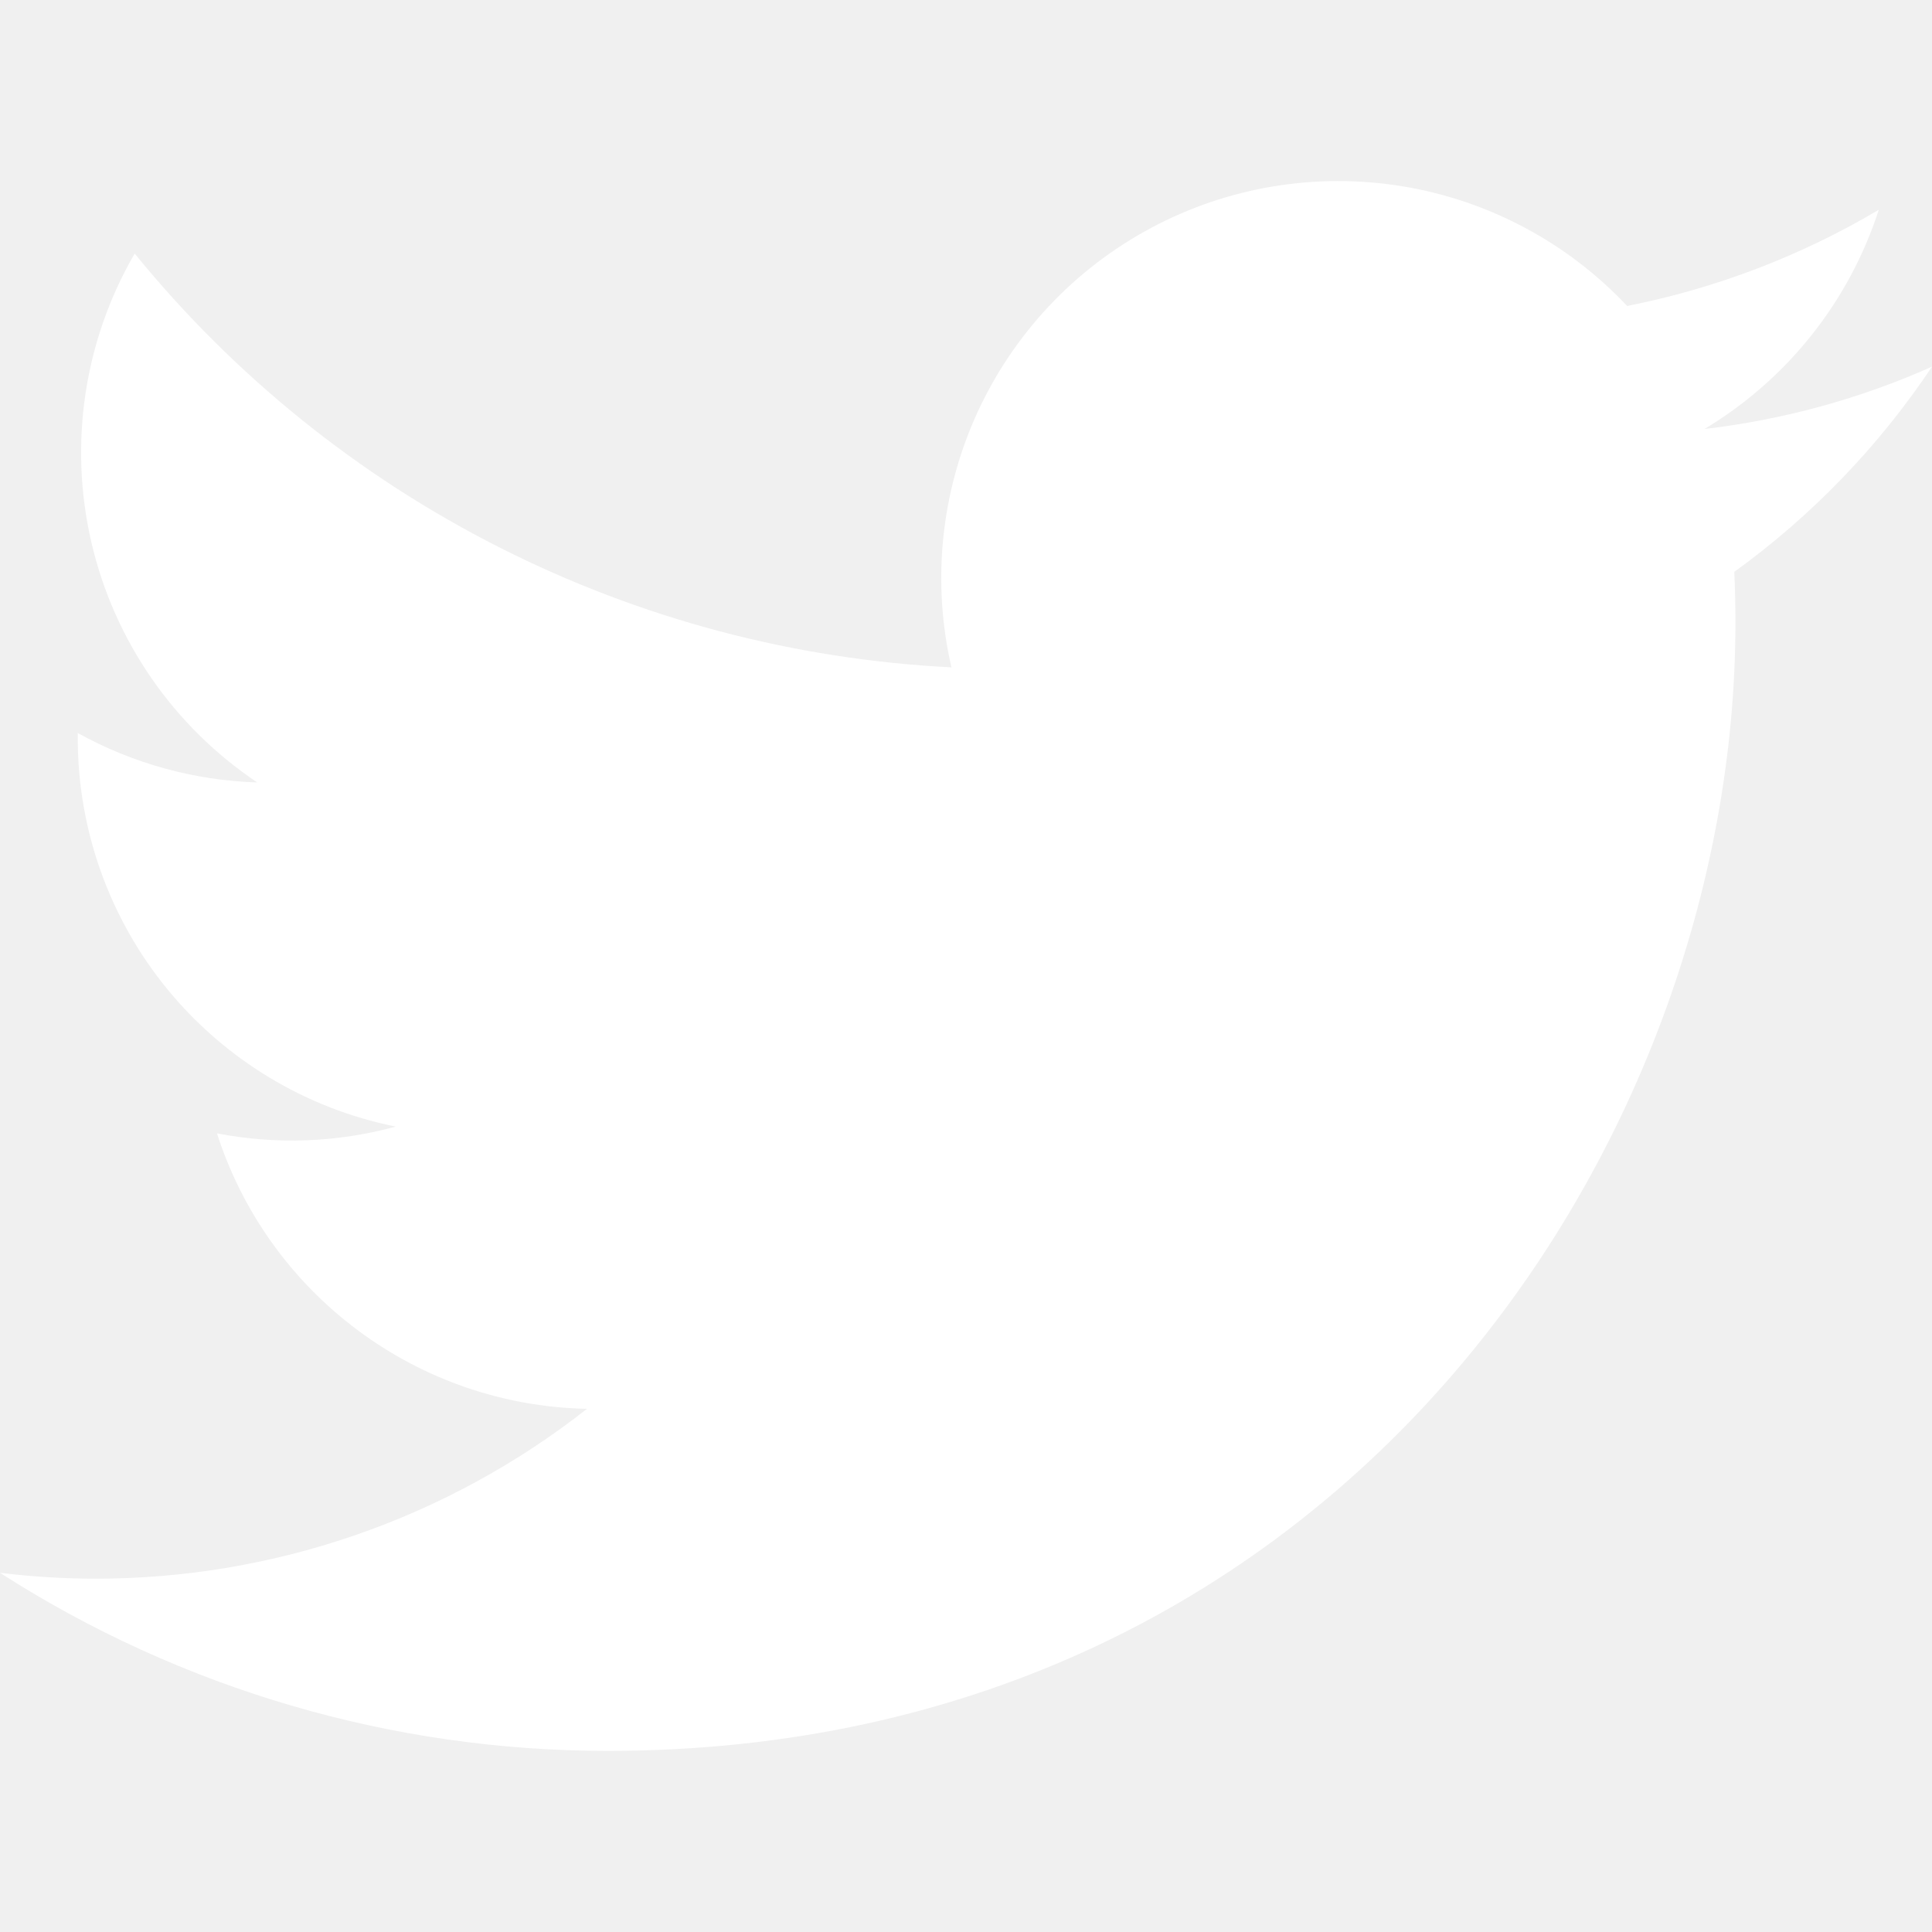
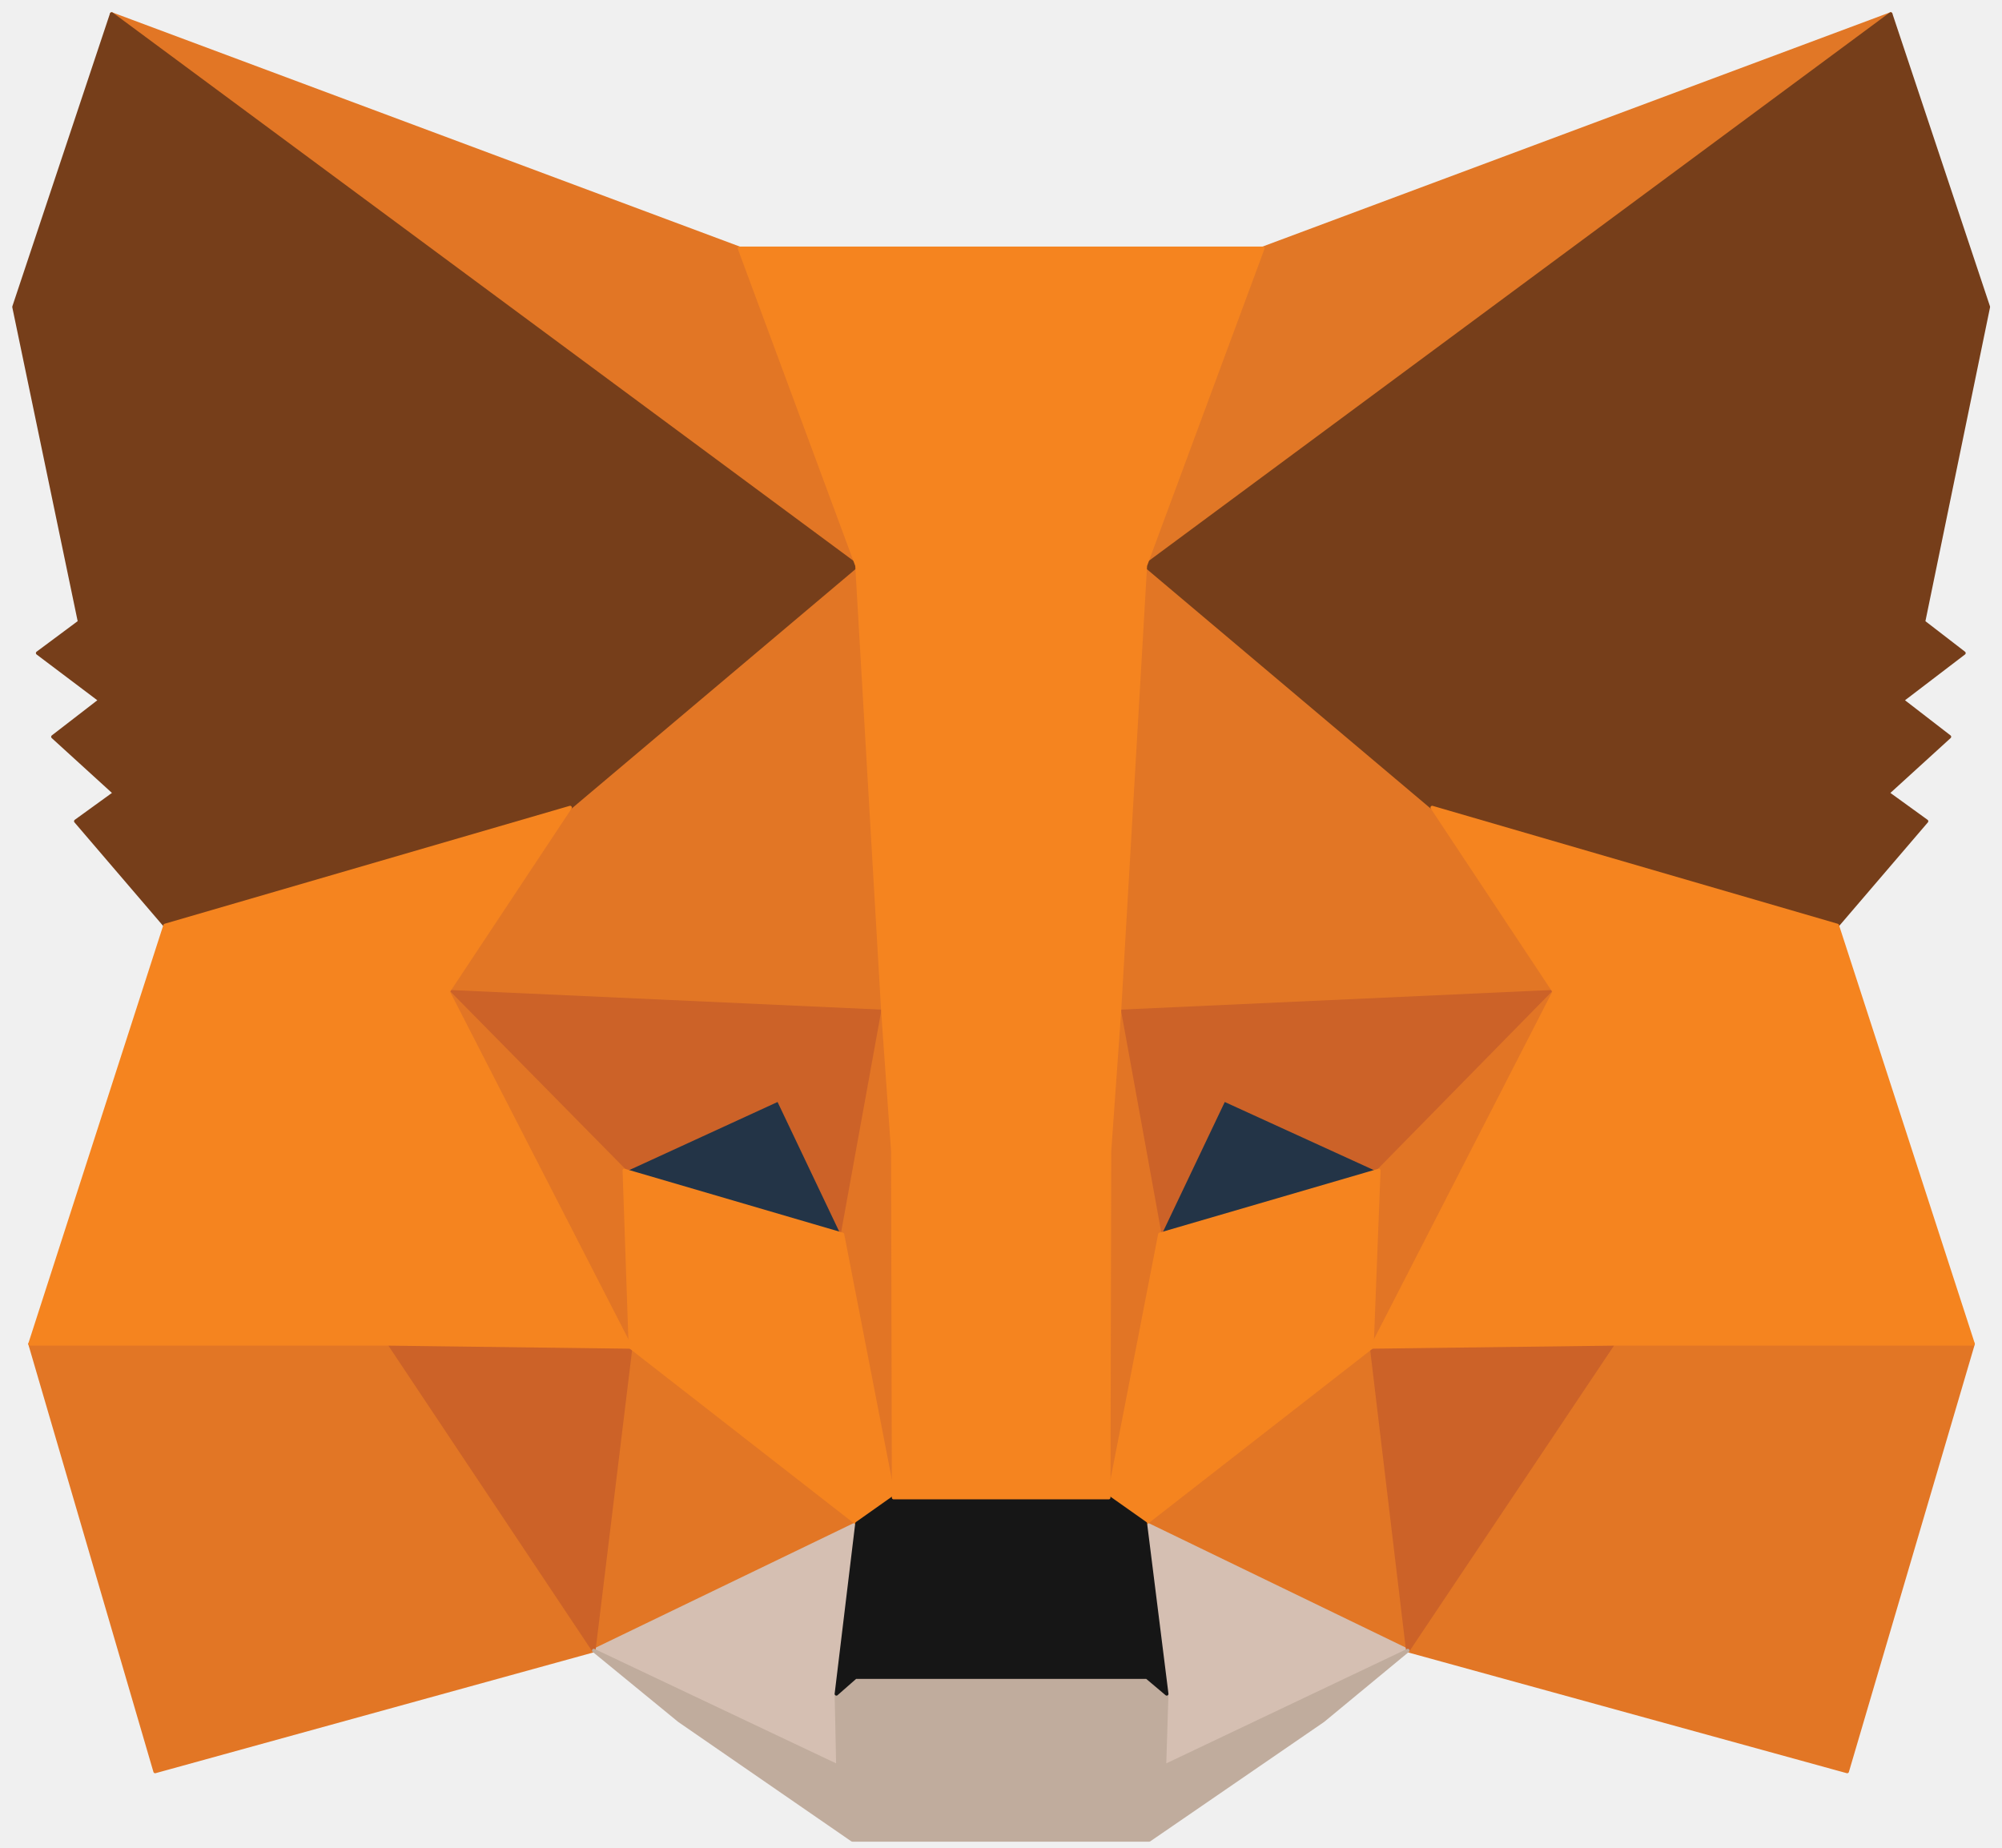
- <svg xmlns="http://www.w3.org/2000/svg" width="24" height="24" viewBox="0 0 24 24" fill="none">
-   <g clip-path="url(#clip0_2_133)">
-     <path d="M7.55 21.75C16.605 21.75 21.558 14.247 21.558 7.742C21.558 7.531 21.554 7.315 21.544 7.104C22.508 6.407 23.34 5.544 24 4.555C23.102 4.955 22.15 5.215 21.174 5.329C22.201 4.713 22.971 3.745 23.339 2.606C22.373 3.179 21.316 3.583 20.213 3.801C19.471 3.012 18.489 2.489 17.42 2.314C16.35 2.139 15.253 2.321 14.298 2.832C13.342 3.343 12.582 4.155 12.134 5.141C11.686 6.128 11.575 7.235 11.819 8.29C9.862 8.192 7.948 7.684 6.2 6.798C4.452 5.913 2.91 4.669 1.673 3.15C1.044 4.233 0.852 5.516 1.135 6.736C1.418 7.957 2.155 9.023 3.196 9.72C2.415 9.695 1.65 9.485 0.966 9.106V9.167C0.965 10.304 1.358 11.407 2.078 12.287C2.799 13.167 3.801 13.771 4.916 13.995C4.192 14.193 3.432 14.222 2.695 14.079C3.009 15.057 3.622 15.913 4.446 16.526C5.27 17.14 6.265 17.481 7.292 17.501C5.548 18.871 3.394 19.614 1.177 19.611C0.783 19.61 0.39 19.586 0 19.538C2.253 20.984 4.874 21.751 7.55 21.75Z" fill="white" />
-   </g>
-   <defs>
-     <clipPath id="clip0_2_133">
-       <rect width="24" height="24" fill="white" />
-     </clipPath>
-   </defs>
+ <svg xmlns="http://www.w3.org/2000/svg" width="143" height="132" viewBox="0 0 143 132" fill="none">
+   <path d="M135.05 1L79.959 41.764L90.203 17.74L135.05 1Z" fill="#E17726" stroke="#E17726" stroke-width="0.25" stroke-linecap="round" stroke-linejoin="round" />
+   <path d="M7.975 1L62.576 42.144L52.822 17.74L7.975 1Z" fill="#E27625" stroke="#E27625" stroke-width="0.25" stroke-linecap="round" stroke-linejoin="round" />
+   <path d="M115.214 95.517L100.555 117.91L131.943 126.552L140.934 96.007L115.214 95.517Z" fill="#E27625" stroke="#E27625" stroke-width="0.25" stroke-linecap="round" stroke-linejoin="round" />
+   <path d="M2.144 96.007L11.08 126.552L42.413 117.91L27.809 95.517L2.144 96.007Z" fill="#E27625" stroke="#E27625" stroke-width="0.25" stroke-linecap="round" stroke-linejoin="round" />
+   <path d="M40.724 57.688L32.005 70.841L63.065 72.254L62.03 38.828L40.724 57.688Z" fill="#E27625" stroke="#E27625" stroke-width="0.25" stroke-linecap="round" stroke-linejoin="round" />
+   <path d="M102.299 57.689L80.666 38.449L79.957 72.255L111.018 70.842L102.299 57.689Z" fill="#E27625" stroke="#E27625" stroke-width="0.25" stroke-linecap="round" stroke-linejoin="round" />
+   <path d="M42.414 117.91L61.213 108.833L45.029 96.224L42.414 117.91Z" fill="#E27625" stroke="#E27625" stroke-width="0.25" stroke-linecap="round" stroke-linejoin="round" />
+   <path d="M81.811 108.833L100.556 117.91L97.995 96.224L81.811 108.833Z" fill="#E27625" stroke="#E27625" stroke-width="0.25" stroke-linecap="round" stroke-linejoin="round" />
+   <path d="M100.556 117.91L81.811 108.834L83.337 121.008L83.173 126.172L100.556 117.91Z" fill="#D5BFB2" stroke="#D5BFB2" stroke-width="0.25" stroke-linecap="round" stroke-linejoin="round" />
+   <path d="M42.414 117.91L59.851 126.172L59.742 121.008L61.213 108.834L42.414 117.91Z" fill="#D5BFB2" stroke="#D5BFB2" stroke-width="0.25" stroke-linecap="round" stroke-linejoin="round" />
+   <path d="M60.178 88.18L44.593 83.615L55.6 78.56L60.178 88.18Z" fill="#233447" stroke="#233447" stroke-width="0.25" stroke-linecap="round" stroke-linejoin="round" />
+   <path d="M82.846 88.18L87.424 78.56L98.486 83.615L82.846 88.18Z" fill="#233447" stroke="#233447" stroke-width="0.25" stroke-linecap="round" stroke-linejoin="round" />
+   <path d="M42.413 117.91L45.138 95.517L27.81 96.007L42.413 117.91Z" fill="#CC6228" stroke="#CC6228" stroke-width="0.25" stroke-linecap="round" stroke-linejoin="round" />
+   <path d="M97.885 95.517L100.556 117.91L115.214 96.007L97.885 95.517Z" fill="#CC6228" stroke="#CC6228" stroke-width="0.25" stroke-linecap="round" stroke-linejoin="round" />
+   <path d="M111.018 70.841L79.957 72.255L82.846 88.18L87.423 78.559L98.485 83.614L111.018 70.841Z" fill="#CC6228" stroke="#CC6228" stroke-width="0.25" stroke-linecap="round" stroke-linejoin="round" />
+   <path d="M44.593 83.614L55.6 78.559L60.177 88.18L63.065 72.255L32.005 70.841L44.593 83.614Z" fill="#CC6228" stroke="#CC6228" stroke-width="0.25" stroke-linecap="round" stroke-linejoin="round" />
+   <path d="M32.006 70.841L45.03 96.224L44.593 83.614L32.006 70.841Z" fill="#E27525" stroke="#E27525" stroke-width="0.25" stroke-linecap="round" stroke-linejoin="round" />
+   <path d="M98.486 83.614L97.995 96.224L111.019 70.841L98.486 83.614Z" fill="#E27525" stroke="#E27525" stroke-width="0.25" stroke-linecap="round" stroke-linejoin="round" />
+   <path d="M63.067 72.255L60.179 88.18L63.83 106.985L64.647 82.201L63.067 72.255Z" fill="#E27525" stroke="#E27525" stroke-width="0.25" stroke-linecap="round" stroke-linejoin="round" />
+   <path d="M79.959 72.255L78.433 82.147L79.196 106.985L82.847 88.18L79.959 72.255Z" fill="#E27525" stroke="#E27525" stroke-width="0.25" stroke-linecap="round" stroke-linejoin="round" />
+   <path d="M82.847 88.18L79.196 106.985L81.811 108.834L97.995 96.224L98.486 83.614L82.847 88.18Z" fill="#F5841F" stroke="#F5841F" stroke-width="0.25" stroke-linecap="round" stroke-linejoin="round" />
+   <path d="M44.593 83.614L45.029 96.224L61.213 108.834L63.829 106.985L60.178 88.18L44.593 83.614Z" fill="#F5841F" stroke="#F5841F" stroke-width="0.25" stroke-linecap="round" stroke-linejoin="round" />
+   <path d="M83.174 126.172L83.337 121.008L81.92 119.812H61.105L59.742 121.008L59.851 126.172L42.414 117.91L48.517 122.91L60.886 131.444H82.084L94.508 122.91L100.556 117.91L83.174 126.172Z" fill="#C0AC9D" stroke="#C0AC9D" stroke-width="0.25" stroke-linecap="round" stroke-linejoin="round" />
+   <path d="M81.811 108.833L79.195 106.985H63.829L61.213 108.833L59.742 121.008L61.104 119.812H81.92L83.337 121.008L81.811 108.833Z" fill="#161616" stroke="#161616" stroke-width="0.25" stroke-linecap="round" stroke-linejoin="round" />
+   <path d="M137.392 44.427L142.024 21.925L135.049 1L81.811 40.405L102.3 57.688L131.235 66.113L137.61 58.667L134.831 56.656L139.245 52.634L135.867 50.025L140.281 46.655L137.392 44.427Z" fill="#763E1A" stroke="#763E1A" stroke-width="0.25" stroke-linecap="round" stroke-linejoin="round" />
+   <path d="M1 21.925L5.686 44.427L2.689 46.655L7.158 50.025L3.779 52.634L8.193 56.656L5.414 58.667L11.789 66.113L40.725 57.688L61.213 40.405L7.975 1L1 21.925Z" fill="#763E1A" stroke="#763E1A" stroke-width="0.25" stroke-linecap="round" stroke-linejoin="round" />
+   <path d="M131.235 66.113L102.3 57.689L111.019 70.842L97.995 96.224L115.215 96.006H140.935L131.235 66.113Z" fill="#F5841F" stroke="#F5841F" stroke-width="0.25" stroke-linecap="round" stroke-linejoin="round" />
+   <path d="M40.724 57.689L11.789 66.113L2.144 96.006H27.809L45.029 96.224L32.005 70.842L40.724 57.689Z" fill="#F5841F" stroke="#F5841F" stroke-width="0.25" stroke-linecap="round" stroke-linejoin="round" />
+   <path d="M79.958 72.255L81.811 40.404L90.202 17.74H52.821L61.213 40.404L63.065 72.255L63.774 82.255L63.828 106.985H79.195L79.249 82.255L79.958 72.255Z" fill="#F5841F" stroke="#F5841F" stroke-width="0.25" stroke-linecap="round" stroke-linejoin="round" />
</svg>
